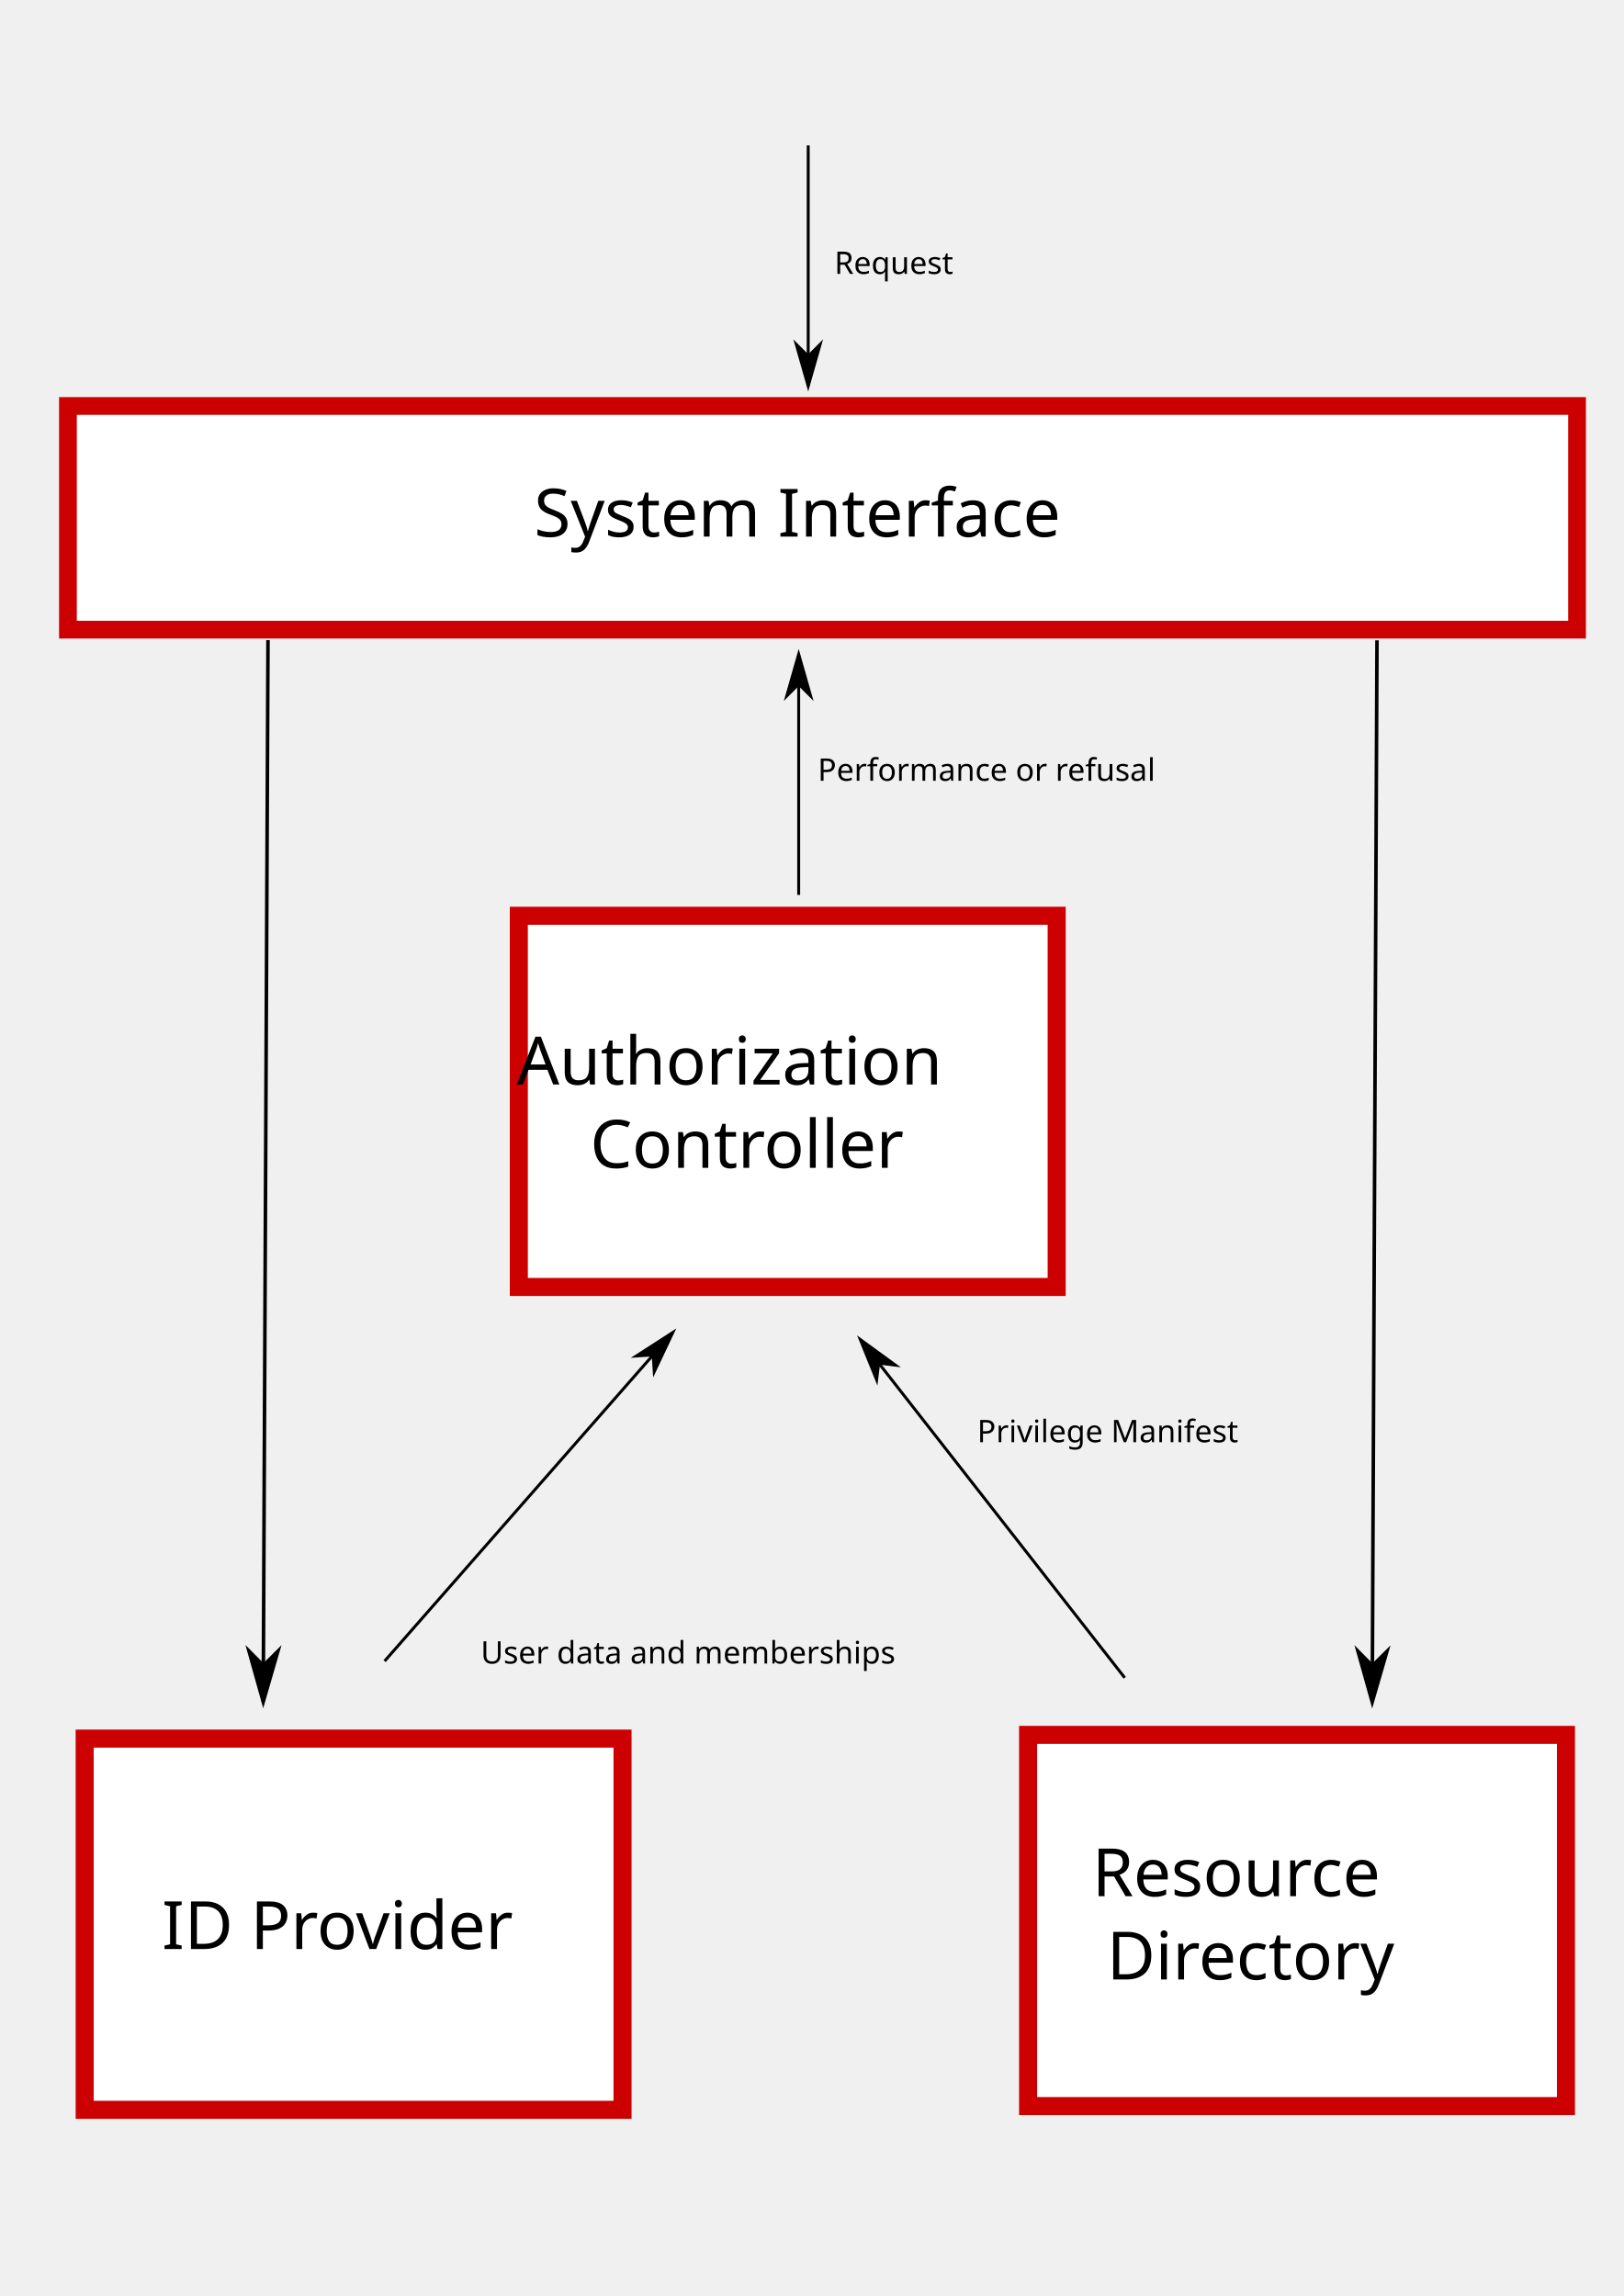
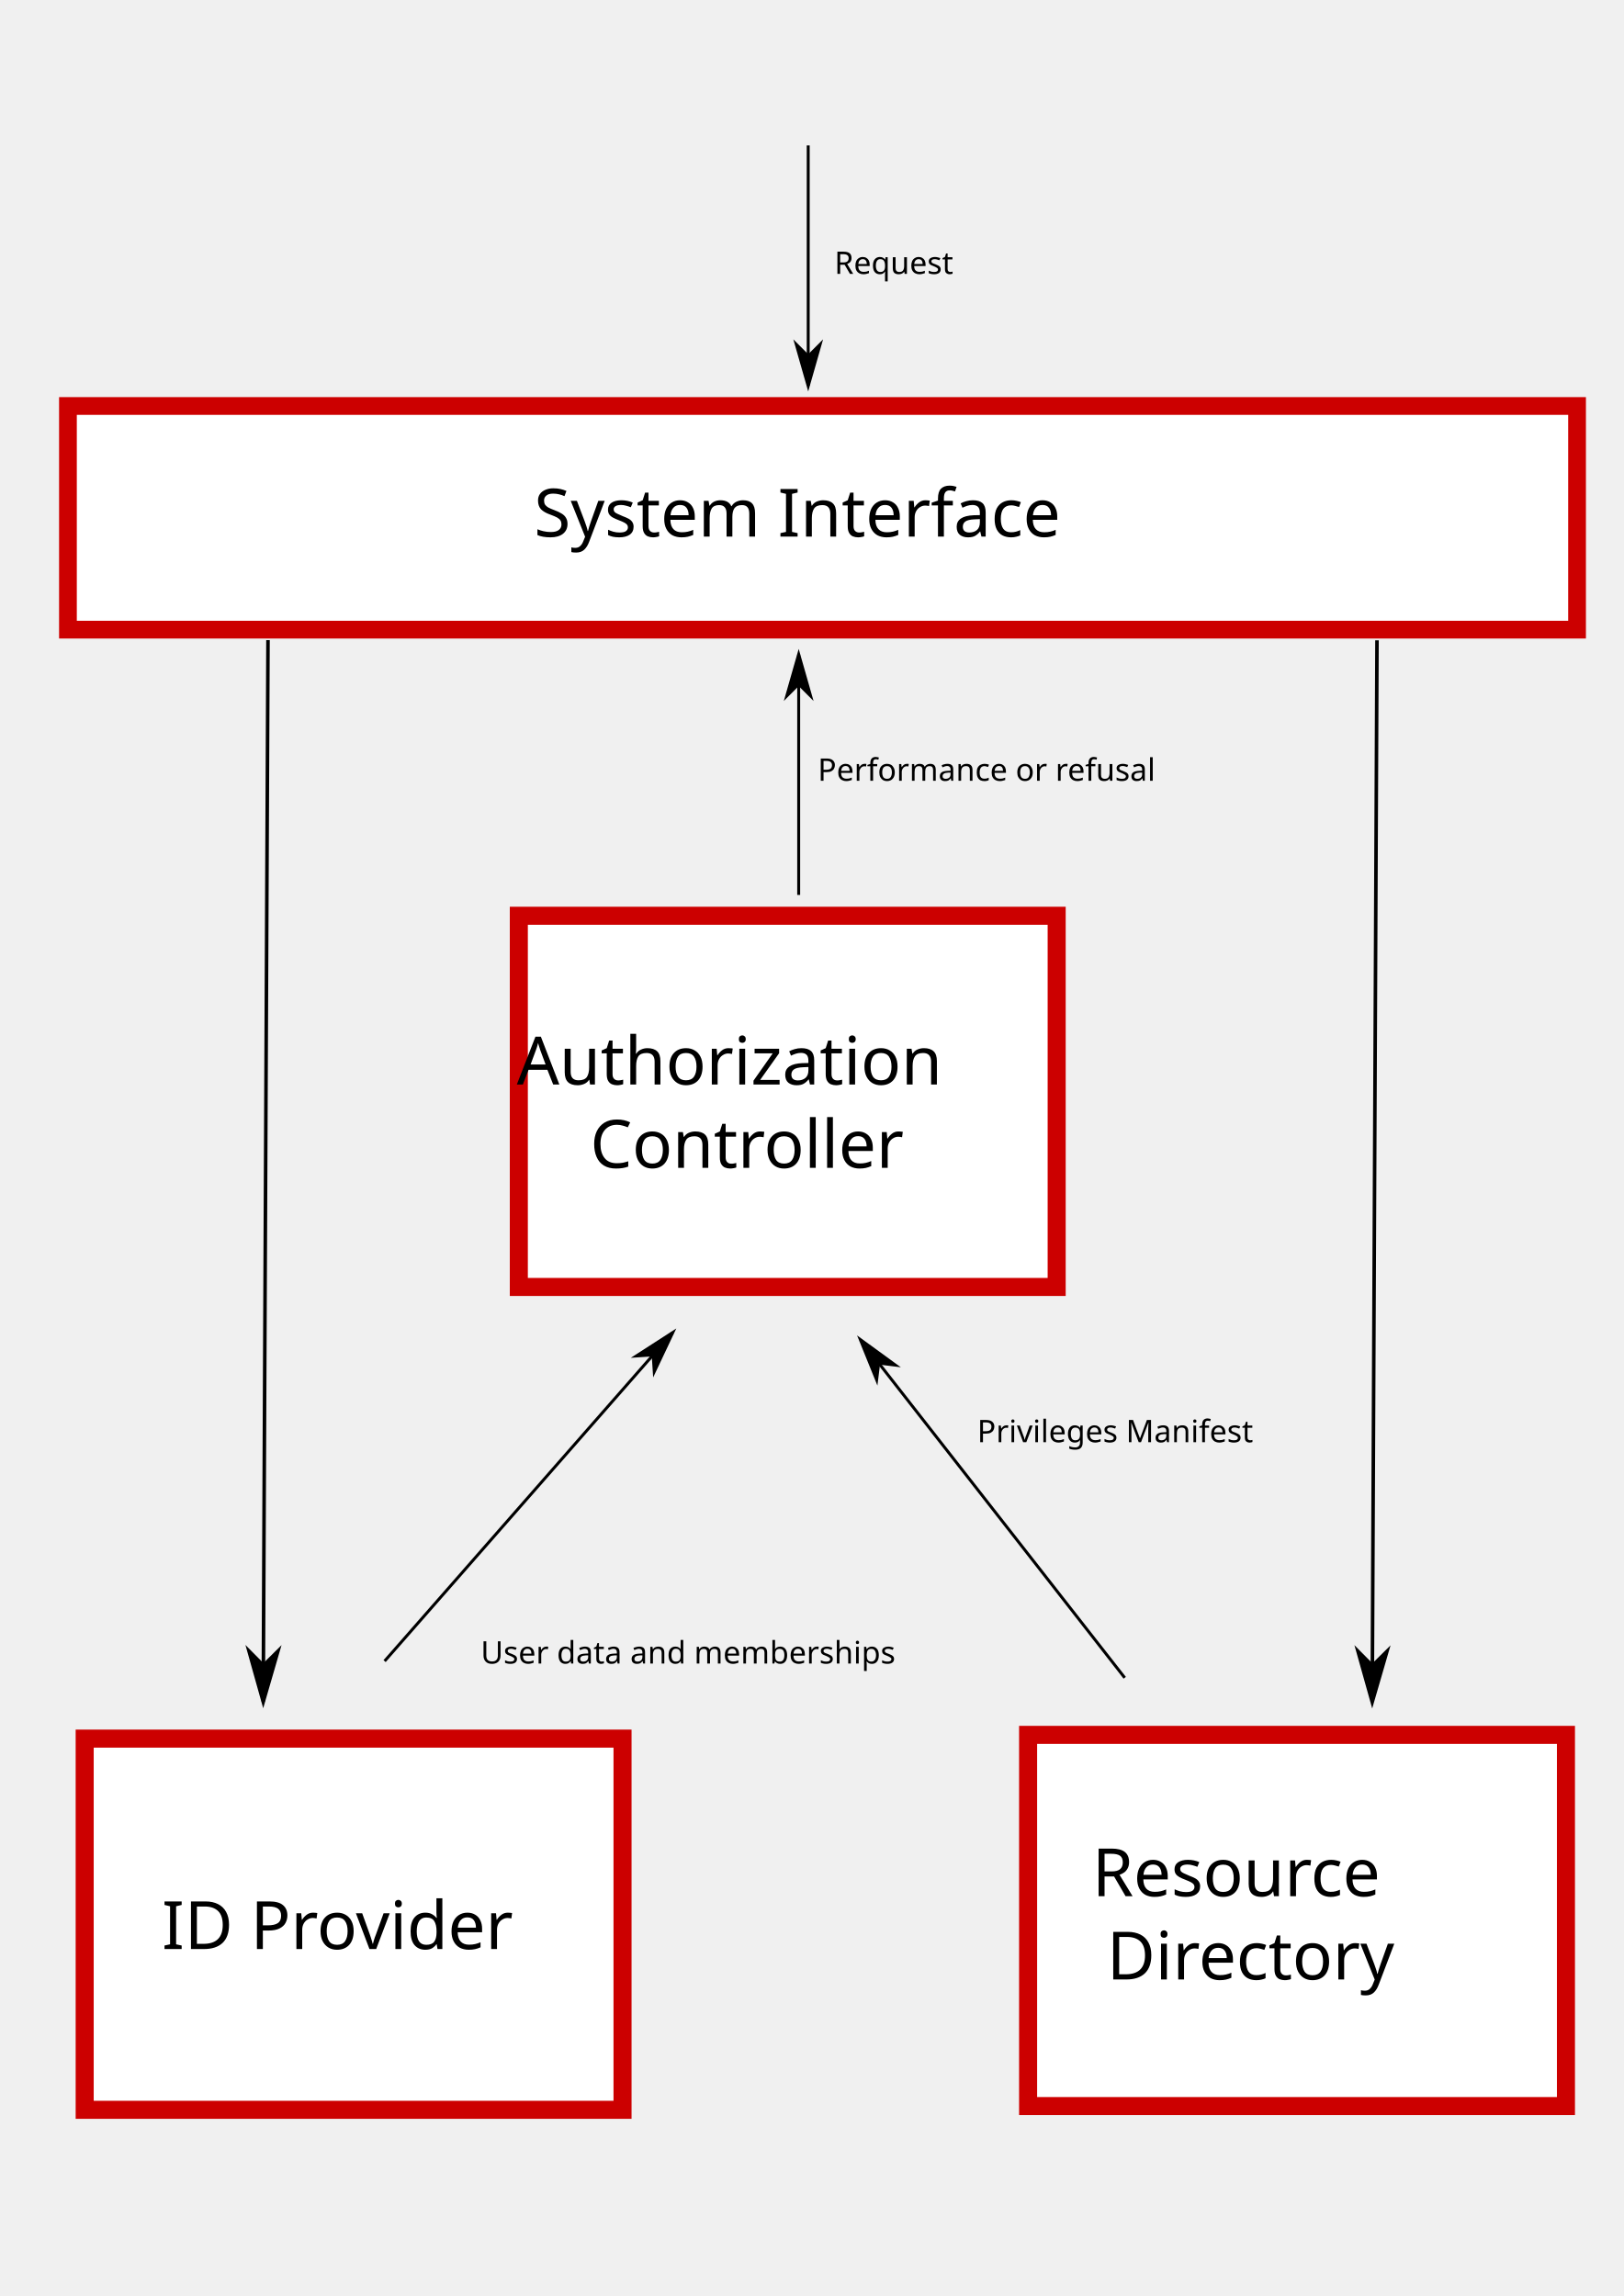
<svg xmlns="http://www.w3.org/2000/svg" width="210mm" height="297mm" viewBox="0 0 210 297" version="1.1" id="svg5781">
  <defs id="defs5775">
    <marker style="overflow:visible;" id="marker8284" refX="0.0" refY="0.0" orient="auto">
      <path transform="scale(0.8) rotate(180) translate(12.5,0)" style="fill-rule:evenodd;stroke:#000000;stroke-width:1pt;stroke-opacity:1;fill:#000000;fill-opacity:1" d="M 0.0,0.0 L 5.0,-5.0 L -12.5,0.0 L 5.0,5.0 L 0.0,0.0 z " id="path8282" />
    </marker>
    <marker style="overflow:visible;" id="marker7798" refX="0.0" refY="0.0" orient="auto">
      <path transform="scale(0.8) rotate(180) translate(12.5,0)" style="fill-rule:evenodd;stroke:#000000;stroke-width:1pt;stroke-opacity:1;fill:#000000;fill-opacity:1" d="M 0.0,0.0 L 5.0,-5.0 L -12.5,0.0 L 5.0,5.0 L 0.0,0.0 z " id="path7796" />
    </marker>
    <marker orient="auto" refY="0.0" refX="0.0" id="marker7718" style="overflow:visible;">
      <path id="path7716" d="M 0.0,0.0 L 5.0,-5.0 L -12.5,0.0 L 5.0,5.0 L 0.0,0.0 z " style="fill-rule:evenodd;stroke:#000000;stroke-width:1pt;stroke-opacity:1;fill:#000000;fill-opacity:1" transform="scale(0.8) rotate(180) translate(12.5,0)" />
    </marker>
    <marker style="overflow:visible;" id="marker7646" refX="0.0" refY="0.0" orient="auto">
      <path transform="scale(0.8) rotate(180) translate(12.5,0)" style="fill-rule:evenodd;stroke:#000000;stroke-width:1pt;stroke-opacity:1;fill:#000000;fill-opacity:1" d="M 0.0,0.0 L 5.0,-5.0 L -12.5,0.0 L 5.0,5.0 L 0.0,0.0 z " id="path7644" />
    </marker>
    <marker orient="auto" refY="0.0" refX="0.0" id="marker7580" style="overflow:visible;">
      <path id="path7578" d="M 0.0,0.0 L 5.0,-5.0 L -12.5,0.0 L 5.0,5.0 L 0.0,0.0 z " style="fill-rule:evenodd;stroke:#000000;stroke-width:1pt;stroke-opacity:1;fill:#000000;fill-opacity:1" transform="scale(0.8) rotate(180) translate(12.5,0)" />
    </marker>
    <marker style="overflow:visible;" id="marker6740" refX="0.0" refY="0.0" orient="auto">
      <path transform="scale(0.8) rotate(180) translate(12.5,0)" style="fill-rule:evenodd;stroke:#000000;stroke-width:1pt;stroke-opacity:1;fill:#000000;fill-opacity:1" d="M 0.0,0.0 L 5.0,-5.0 L -12.5,0.0 L 5.0,5.0 L 0.0,0.0 z " id="path6738" />
    </marker>
    <marker orient="auto" refY="0.0" refX="0.0" id="Arrow1Lend" style="overflow:visible;">
      <path id="path6357" d="M 0.0,0.0 L 5.0,-5.0 L -12.5,0.0 L 5.0,5.0 L 0.0,0.0 z " style="fill-rule:evenodd;stroke:#000000;stroke-width:1pt;stroke-opacity:1;fill:#000000;fill-opacity:1" transform="scale(0.8) rotate(180) translate(12.5,0)" />
    </marker>
    <marker orient="auto" refY="0.0" refX="0.0" id="TriangleOutL" style="overflow:visible">
      <path id="path6496" d="M 5.77,0.0 L -2.88,5.0 L -2.88,-5.0 L 5.77,0.0 z " style="fill-rule:evenodd;stroke:#000000;stroke-width:1pt;stroke-opacity:1;fill:#000000;fill-opacity:1" transform="scale(0.8)" />
    </marker>
    <marker orient="auto" refY="0.0" refX="0.0" id="Arrow2Mend" style="overflow:visible;">
      <path id="path6381" style="fill-rule:evenodd;stroke-width:0.625;stroke-linejoin:round;stroke:#000000;stroke-opacity:1;fill:#000000;fill-opacity:1" d="M 8.719,4.034 L -2.207,0.016 L 8.719,-4.002 C 6.973,-1.63 6.983,1.616 8.719,4.034 z " transform="scale(0.6) rotate(180) translate(0,0)" />
    </marker>
  </defs>
  <g id="layer1">
    <rect style="opacity:1;fill:#ffffff;fill-opacity:1;stroke:#cc0000;stroke-width:2.333;stroke-miterlimit:4;stroke-dasharray:none;stroke-dashoffset:0" id="rect6326" width="69.561" height="48.016" x="10.953" y="224.899" />
    <text xml:space="preserve" style="font-style:normal;font-weight:normal;font-size:8.618px;line-height:1.25;font-family:sans-serif;letter-spacing:0px;word-spacing:0px;fill:#000000;fill-opacity:1;stroke:none;stroke-width:0.215" x="20.933" y="252.116" id="text6330">
      <tspan id="tspan6328" x="20.933" y="252.116" style="stroke-width:0.215">ID Provider</tspan>
    </text>
    <rect y="224.415" x="132.969" height="48.016" width="69.561" id="rect6332" style="opacity:1;fill:#ffffff;fill-opacity:1;stroke:#cc0000;stroke-width:2.333;stroke-miterlimit:4;stroke-dasharray:none;stroke-dashoffset:0" />
    <text xml:space="preserve" style="font-style:normal;font-variant:normal;font-weight:normal;font-stretch:normal;font-size:8.618px;line-height:1.25;font-family:sans-serif;-inkscape-font-specification:'sans-serif, Normal';font-variant-ligatures:normal;font-variant-caps:normal;font-variant-numeric:normal;font-feature-settings:normal;text-align:center;letter-spacing:0px;word-spacing:0px;writing-mode:lr-tb;text-anchor:middle;fill:#000000;fill-opacity:1;stroke:none;stroke-width:0.215" x="167.329" y="245.279" id="text6336">
      <tspan id="tspan6334" x="168.844" y="245.279" style="font-style:normal;font-variant:normal;font-weight:normal;font-stretch:normal;font-size:8.618px;font-family:sans-serif;-inkscape-font-specification:'sans-serif, Normal';font-variant-ligatures:normal;font-variant-caps:normal;font-variant-numeric:normal;font-feature-settings:normal;text-align:center;writing-mode:lr-tb;text-anchor:middle;stroke-width:0.215">Resource </tspan>
      <tspan x="167.329" y="256.052" style="font-style:normal;font-variant:normal;font-weight:normal;font-stretch:normal;font-size:8.618px;font-family:sans-serif;-inkscape-font-specification:'sans-serif, Normal';font-variant-ligatures:normal;font-variant-caps:normal;font-variant-numeric:normal;font-feature-settings:normal;text-align:center;writing-mode:lr-tb;text-anchor:middle;stroke-width:0.215" id="tspan6338">Directory</tspan>
    </text>
    <rect style="opacity:1;fill:#ffffff;fill-opacity:1;stroke:#cc0000;stroke-width:2.294;stroke-miterlimit:4;stroke-dasharray:none;stroke-dashoffset:0" id="rect6340" width="195.179" height="28.932" x="8.787" y="52.516" />
    <text xml:space="preserve" style="font-style:normal;font-weight:normal;font-size:8.618px;line-height:1.25;font-family:sans-serif;letter-spacing:0px;word-spacing:0px;fill:#000000;fill-opacity:1;stroke:none;stroke-width:0.215" x="69.071" y="69.411" id="text6344">
      <tspan id="tspan6342" x="69.071" y="69.411" style="stroke-width:0.215">System Interface</tspan>
    </text>
    <rect style="opacity:1;fill:#ffffff;fill-opacity:1;stroke:#cc0000;stroke-width:2.333;stroke-miterlimit:4;stroke-dasharray:none;stroke-dashoffset:0" id="rect6346" width="69.561" height="48.016" x="67.102" y="118.459" />
    <text xml:space="preserve" style="font-style:normal;font-variant:normal;font-weight:normal;font-stretch:normal;font-size:8.618px;line-height:1.25;font-family:sans-serif;-inkscape-font-specification:'sans-serif, Normal';font-variant-ligatures:normal;font-variant-caps:normal;font-variant-numeric:normal;font-feature-settings:normal;text-align:center;letter-spacing:0px;word-spacing:0px;writing-mode:lr-tb;text-anchor:middle;fill:#000000;fill-opacity:1;stroke:none;stroke-width:0.215" x="102.2" y="140.289" id="text6350">
      <tspan id="tspan6348" x="102.2" y="140.289" style="font-style:normal;font-variant:normal;font-weight:normal;font-stretch:normal;font-size:8.618px;font-family:sans-serif;-inkscape-font-specification:'sans-serif, Normal';font-variant-ligatures:normal;font-variant-caps:normal;font-variant-numeric:normal;font-feature-settings:normal;text-align:center;writing-mode:lr-tb;text-anchor:middle;stroke-width:0.215">Authorization</tspan>
      <tspan x="102.2" y="151.061" style="font-style:normal;font-variant:normal;font-weight:normal;font-stretch:normal;font-size:8.618px;font-family:sans-serif;-inkscape-font-specification:'sans-serif, Normal';font-variant-ligatures:normal;font-variant-caps:normal;font-variant-numeric:normal;font-feature-settings:normal;text-align:center;writing-mode:lr-tb;text-anchor:middle;stroke-width:0.215" id="tspan8736">Controller</tspan>
    </text>
    <path style="fill:none;stroke:#000000;stroke-width:0.46;stroke-linecap:butt;stroke-linejoin:miter;stroke-miterlimit:4;stroke-dasharray:none;stroke-opacity:1;marker-end:url(#Arrow1Lend)" d="M 34.66,82.801 34.045,220.076" id="path6352" />
    <path id="path6736" d="M 178.091,82.83 177.476,220.105" style="fill:none;stroke:#000000;stroke-width:0.46;stroke-linecap:butt;stroke-linejoin:miter;stroke-miterlimit:4;stroke-dasharray:none;stroke-opacity:1;marker-end:url(#marker6740)" />
    <path style="fill:none;stroke:#000000;stroke-width:0.379;stroke-linecap:butt;stroke-linejoin:miter;stroke-miterlimit:4;stroke-dasharray:none;stroke-opacity:1;marker-end:url(#marker7580)" d="m 49.742,214.873 37.243,-42.475" id="path7570" />
    <path style="fill:none;stroke:#000000;stroke-width:0.379;stroke-linecap:butt;stroke-linejoin:miter;stroke-miterlimit:4;stroke-dasharray:none;stroke-opacity:1;marker-end:url(#marker7646)" d="M 145.465,217.028 111.3,173.321" id="path7636" />
    <path style="fill:none;stroke:#000000;stroke-width:0.379;stroke-linecap:butt;stroke-linejoin:miter;stroke-miterlimit:4;stroke-dasharray:none;stroke-opacity:1;marker-end:url(#marker7718)" d="M 103.298,115.764 V 84.677" id="path7708" />
    <path id="path8280" d="M 104.529,18.81 V 49.897" style="fill:none;stroke:#000000;stroke-width:0.379;stroke-linecap:butt;stroke-linejoin:miter;stroke-miterlimit:4;stroke-dasharray:none;stroke-opacity:1;marker-end:url(#marker8284)" />
    <text xml:space="preserve" style="font-style:normal;font-variant:normal;font-weight:normal;font-stretch:normal;font-size:4.022px;line-height:1.25;font-family:sans-serif;-inkscape-font-specification:'sans-serif, Normal';font-variant-ligatures:normal;font-variant-caps:normal;font-variant-numeric:normal;font-feature-settings:normal;text-align:start;letter-spacing:0px;word-spacing:0px;writing-mode:lr-tb;text-anchor:start;fill:#000000;fill-opacity:1;stroke:none;stroke-width:0.215" x="107.915" y="35.43" id="text10402">
      <tspan id="tspan10400" x="107.915" y="35.43" style="font-style:normal;font-variant:normal;font-weight:normal;font-stretch:normal;font-size:4.022px;font-family:sans-serif;-inkscape-font-specification:'sans-serif, Normal';font-variant-ligatures:normal;font-variant-caps:normal;font-variant-numeric:normal;font-feature-settings:normal;text-align:start;writing-mode:lr-tb;text-anchor:start;stroke-width:0.215">Request</tspan>
    </text>
    <text xml:space="preserve" style="font-style:normal;font-variant:normal;font-weight:normal;font-stretch:normal;font-size:4.022px;line-height:1.25;font-family:sans-serif;-inkscape-font-specification:'sans-serif, Normal';font-variant-ligatures:normal;font-variant-caps:normal;font-variant-numeric:normal;font-feature-settings:normal;text-align:start;letter-spacing:0px;word-spacing:0px;writing-mode:lr-tb;text-anchor:start;fill:#000000;fill-opacity:1;stroke:none;stroke-width:0.215" x="105.76" y="100.99" id="text10406">
      <tspan id="tspan10404" x="105.76" y="100.99" style="font-style:normal;font-variant:normal;font-weight:normal;font-stretch:normal;font-size:4.022px;font-family:sans-serif;-inkscape-font-specification:'sans-serif, Normal';font-variant-ligatures:normal;font-variant-caps:normal;font-variant-numeric:normal;font-feature-settings:normal;text-align:start;writing-mode:lr-tb;text-anchor:start;stroke-width:0.215">Performance or refusal</tspan>
    </text>
    <text id="text10410" y="215.181" x="62.177" style="font-style:normal;font-variant:normal;font-weight:normal;font-stretch:normal;font-size:4.022px;line-height:1.25;font-family:sans-serif;-inkscape-font-specification:'sans-serif, Normal';font-variant-ligatures:normal;font-variant-caps:normal;font-variant-numeric:normal;font-feature-settings:normal;text-align:start;letter-spacing:0px;word-spacing:0px;writing-mode:lr-tb;text-anchor:start;fill:#000000;fill-opacity:1;stroke:none;stroke-width:0.215" xml:space="preserve">
      <tspan style="font-style:normal;font-variant:normal;font-weight:normal;font-stretch:normal;font-size:4.022px;font-family:sans-serif;-inkscape-font-specification:'sans-serif, Normal';font-variant-ligatures:normal;font-variant-caps:normal;font-variant-numeric:normal;font-feature-settings:normal;text-align:start;writing-mode:lr-tb;text-anchor:start;stroke-width:0.215" y="215.181" x="62.177" id="tspan10408">User data and memberships</tspan>
    </text>
    <text xml:space="preserve" style="font-style:normal;font-variant:normal;font-weight:normal;font-stretch:normal;font-size:4.022px;line-height:1.25;font-family:sans-serif;-inkscape-font-specification:'sans-serif, Normal';font-variant-ligatures:normal;font-variant-caps:normal;font-variant-numeric:normal;font-feature-settings:normal;text-align:start;letter-spacing:0px;word-spacing:0px;writing-mode:lr-tb;text-anchor:start;fill:#000000;fill-opacity:1;stroke:none;stroke-width:0.215" x="126.382" y="186.556" id="text10414">
-       <tspan id="tspan10412" x="126.382" y="186.556" style="font-style:normal;font-variant:normal;font-weight:normal;font-stretch:normal;font-size:4.022px;font-family:sans-serif;-inkscape-font-specification:'sans-serif, Normal';font-variant-ligatures:normal;font-variant-caps:normal;font-variant-numeric:normal;font-feature-settings:normal;text-align:start;writing-mode:lr-tb;text-anchor:start;stroke-width:0.215">Privilege Manifest</tspan>
+       <tspan id="tspan10412" x="126.382" y="186.556" style="font-style:normal;font-variant:normal;font-weight:normal;font-stretch:normal;font-size:4.022px;font-family:sans-serif;-inkscape-font-specification:'sans-serif, Normal';font-variant-ligatures:normal;font-variant-caps:normal;font-variant-numeric:normal;font-feature-settings:normal;text-align:start;writing-mode:lr-tb;text-anchor:start;stroke-width:0.215">Privileges Manifest</tspan>
    </text>
  </g>
</svg>
